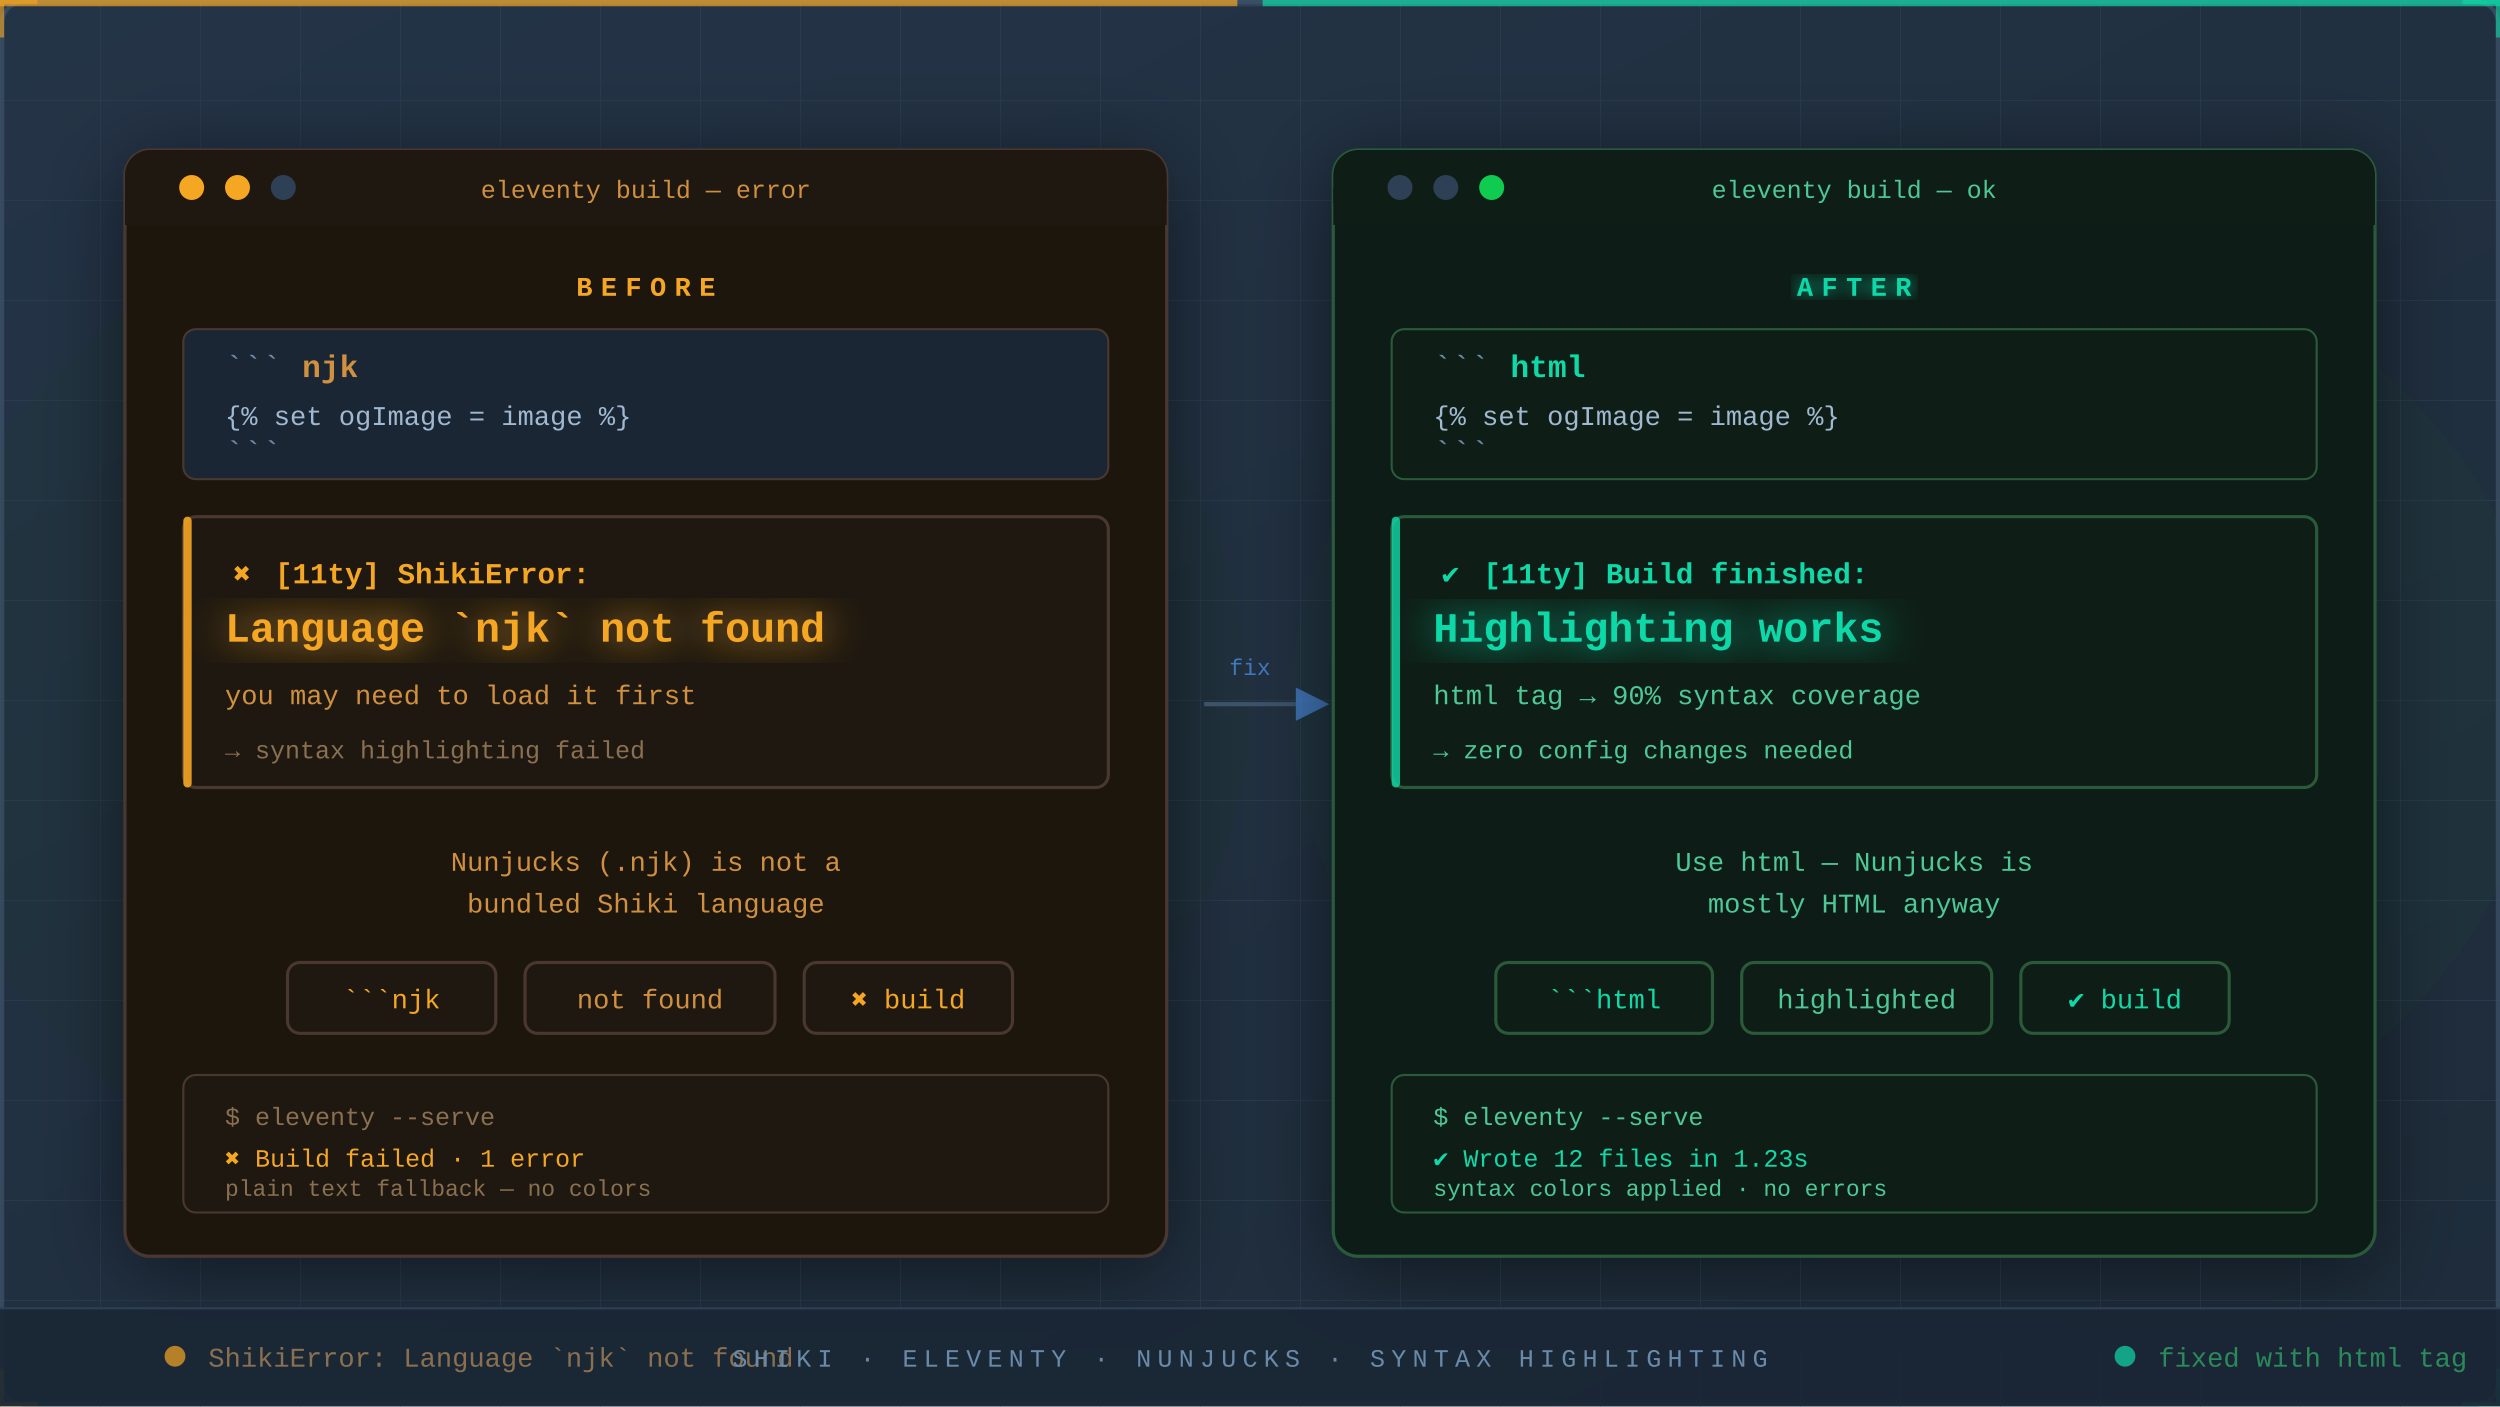
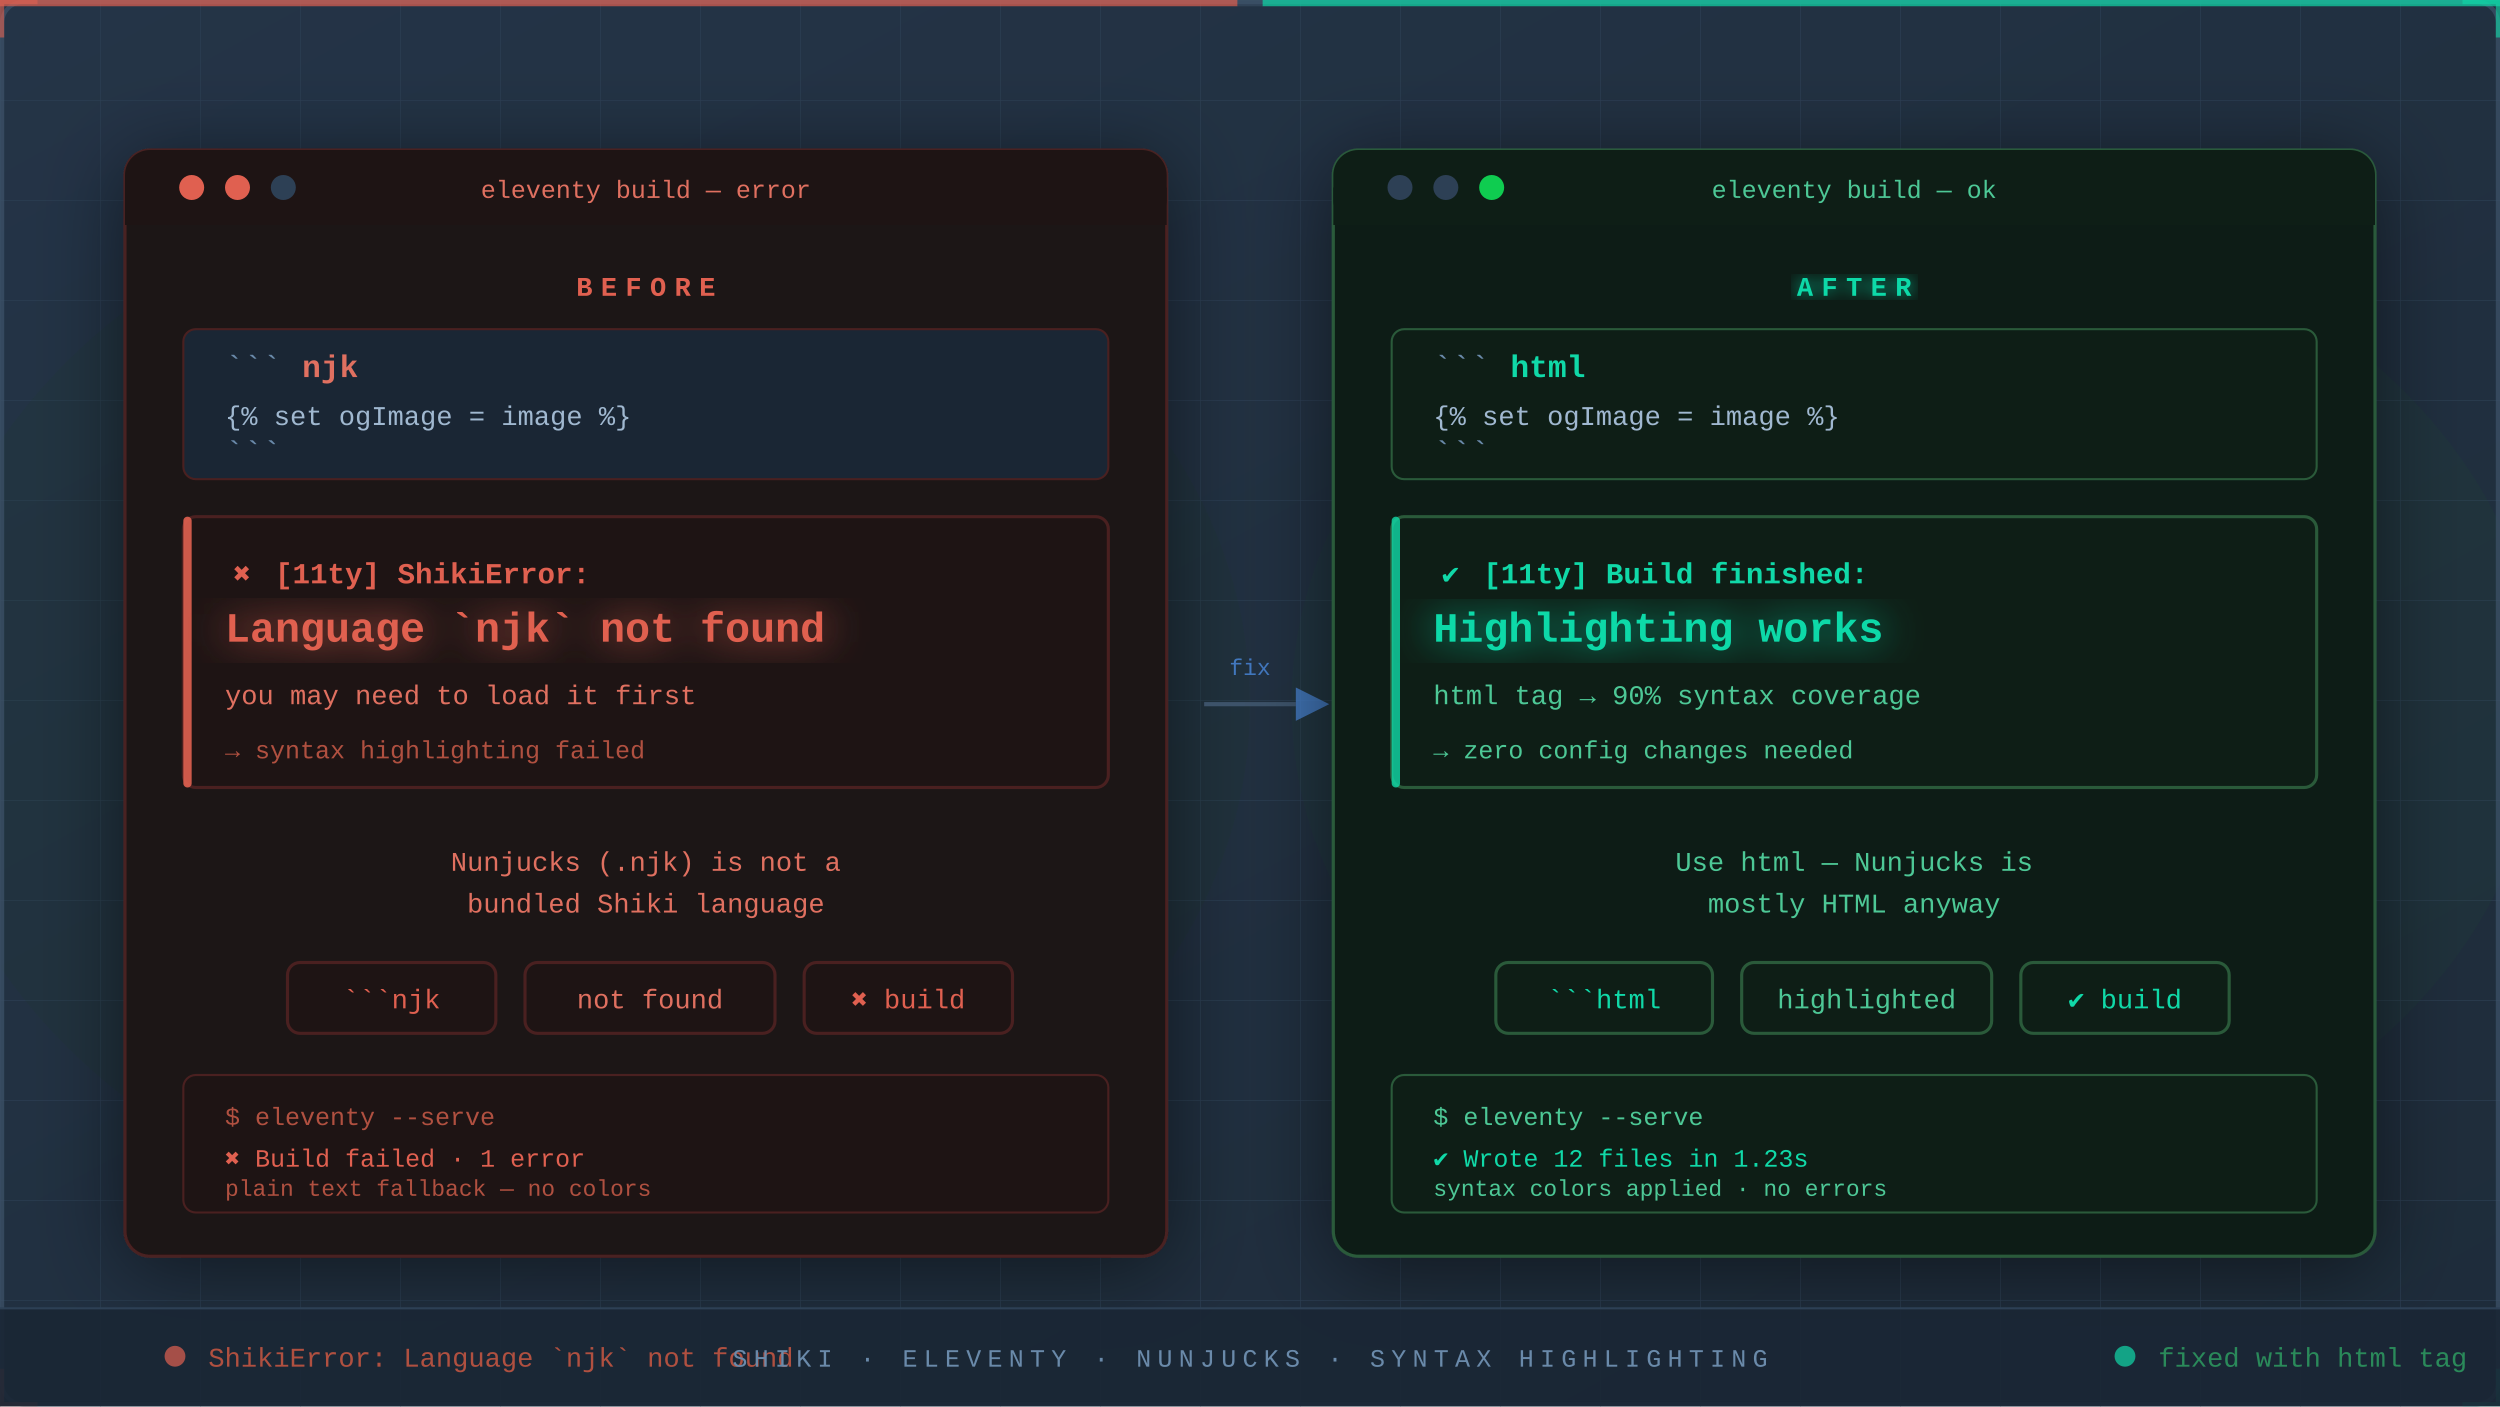
<svg xmlns="http://www.w3.org/2000/svg" width="1200" height="675" viewBox="0 0 1200 675">
  <defs>
    <linearGradient id="bg" x1="0%" y1="0%" x2="100%" y2="100%">
      <stop offset="0%" style="stop-color:#243447" />
      <stop offset="100%" style="stop-color:#1E2C3A" />
    </linearGradient>
    <linearGradient id="leftPanel" x1="0%" y1="0%" x2="0%" y2="100%">
-       <stop offset="0%" style="stop-color:#1E1810" />
-       <stop offset="100%" style="stop-color:#1E1810" />
+       <stop offset="0%" style="stop-color:#1E1414" />
+       <stop offset="100%" style="stop-color:#1E1414" />
    </linearGradient>
    <linearGradient id="rightPanel" x1="0%" y1="0%" x2="0%" y2="100%">
      <stop offset="0%" style="stop-color:#0E1E16" />
      <stop offset="100%" style="stop-color:#0E1E16" />
    </linearGradient>
    <pattern id="grid" width="48" height="48" patternUnits="userSpaceOnUse">
      <path d="M 48 0 L 0 0 0 48" fill="none" stroke="#2D4055" stroke-width="0.6" />
    </pattern>
    <filter id="redGlow" x="-30%" y="-30%" width="160%" height="160%">
      <feGaussianBlur stdDeviation="10" result="blur" />
      <feMerge>
        <feMergeNode in="blur" />
        <feMergeNode in="SourceGraphic" />
      </feMerge>
    </filter>
    <filter id="mintGlow" x="-30%" y="-30%" width="160%" height="160%">
      <feGaussianBlur stdDeviation="10" result="blur" />
      <feMerge>
        <feMergeNode in="blur" />
        <feMergeNode in="SourceGraphic" />
      </feMerge>
    </filter>
    <filter id="softShadow">
      <feDropShadow dx="0" dy="6" stdDeviation="20" flood-color="#000" flood-opacity="0.5" />
    </filter>
    <filter id="subtleGlow" x="-5%" y="-20%" width="110%" height="140%">
      <feGaussianBlur stdDeviation="4" result="blur" />
      <feMerge>
        <feMergeNode in="blur" />
        <feMergeNode in="SourceGraphic" />
      </feMerge>
    </filter>
    <filter id="outerLift" x="-2%" y="-2%" width="104%" height="104%">
      <feDropShadow dx="0" dy="4" stdDeviation="12" flood-color="#000" flood-opacity="0.18" />
    </filter>
  </defs>
  <rect width="1200" height="675" fill="url(#bg)" />
  <rect width="1200" height="675" fill="url(#grid)" />
  <ellipse cx="280" cy="338" rx="320" ry="260" fill="#1A3A20" opacity="0.12" />
  <ellipse cx="920" cy="338" rx="300" ry="240" fill="#1A4A30" opacity="0.14" />
  <rect x="1" y="1" width="1198" height="673" rx="10" ry="10" fill="none" stroke="#3D536A" stroke-width="2" opacity="0.7" filter="url(#outerLift)" />
-   <path d="M 1 18 L 1 1 L 18 1" fill="none" stroke="#F5A623" stroke-width="2" opacity="0.6" />
+   <path d="M 1 18 L 1 1 L 18 1" fill="none" stroke="#E06050" stroke-width="2" opacity="0.6" />
  <path d="M 1182 1 L 1199 1 L 1199 18" fill="none" stroke="#10D9A8" stroke-width="2" opacity="0.6" />
-   <path d="M 1 657 L 1 674 L 18 674" fill="none" stroke="#F5A623" stroke-width="2" opacity="0.5" />
+   <path d="M 1 657 L 1 674 L 18 674" fill="none" stroke="#E06050" stroke-width="2" opacity="0.5" />
  <path d="M 1182 674 L 1199 674 L 1199 657" fill="none" stroke="#10D9A8" stroke-width="2" opacity="0.5" />
-   <rect x="0" y="0" width="594" height="3" fill="#F5A623" opacity="0.7" />
+   <rect x="0" y="0" width="594" height="3" fill="#E06050" opacity="0.7" />
  <rect x="606" y="0" width="594" height="3" fill="#10D9A8" opacity="0.7" />
  <rect x="594" y="0" width="12" height="3" fill="#3D536A" opacity="0.5" />
-   <rect x="60" y="72" width="500" height="531" rx="12" fill="url(#leftPanel)" stroke="#4A3830" stroke-width="1.5" filter="url(#softShadow)" />
-   <rect x="60" y="72" width="500" height="36" rx="12" fill="#1E1810" />
-   <rect x="60" y="90" width="500" height="18" fill="#1E1810" />
-   <circle cx="92" cy="90" r="6" fill="#F5A623" />
-   <circle cx="114" cy="90" r="6" fill="#F5A623" />
+   <rect x="60" y="72" width="500" height="531" rx="12" fill="url(#leftPanel)" stroke="#4A2020" stroke-width="1.5" filter="url(#softShadow)" />
+   <rect x="60" y="72" width="500" height="36" rx="12" fill="#1E1414" />
+   <rect x="60" y="90" width="500" height="18" fill="#1E1414" />
+   <circle cx="92" cy="90" r="6" fill="#E06050" />
+   <circle cx="114" cy="90" r="6" fill="#E06050" />
  <circle cx="136" cy="90" r="6" fill="#2D4055" />
-   <text x="310" y="95" font-family="'Courier New', Courier, monospace" font-size="12" fill="#D09040" text-anchor="middle">eleventy build — error</text>
-   <text x="310" y="142" font-family="'Courier New', Courier, monospace" font-size="13" font-weight="bold" fill="#F5A623" text-anchor="middle" letter-spacing="4">BEFORE</text>
-   <rect x="88" y="158" width="444" height="72" rx="6" fill="#1A2634" stroke="#4A3830" stroke-width="1" />
+   <text x="310" y="95" font-family="'Courier New', Courier, monospace" font-size="12" fill="#E07060" text-anchor="middle">eleventy build — error</text>
+   <text x="310" y="142" font-family="'Courier New', Courier, monospace" font-size="13" font-weight="bold" fill="#E06050" text-anchor="middle" letter-spacing="4">BEFORE</text>
+   <rect x="88" y="158" width="444" height="72" rx="6" fill="#1A2634" stroke="#4A2020" stroke-width="1" />
  <text x="108" y="181" font-family="'Courier New', Courier, monospace" font-size="15" fill="#6A8AAA">```</text>
-   <text x="145" y="181" font-family="'Courier New', Courier, monospace" font-size="15" fill="#D09040" font-weight="bold">njk</text>
+   <text x="145" y="181" font-family="'Courier New', Courier, monospace" font-size="15" fill="#E07060" font-weight="bold">njk</text>
  <text x="108" y="204" font-family="'Courier New', Courier, monospace" font-size="13" fill="#A0B8D0">{% set ogImage = image %}</text>
  <text x="108" y="222" font-family="'Courier New', Courier, monospace" font-size="15" fill="#6A8AAA">```</text>
-   <rect x="88" y="248" width="444" height="130" rx="6" fill="#1E1810" stroke="#4A3830" stroke-width="1.5" />
-   <rect x="88" y="248" width="4" height="130" rx="2" fill="#F5A623" opacity="0.9" />
-   <text x="112" y="280" font-family="'Courier New', Courier, monospace" font-size="14" fill="#F5A623">✖</text>
-   <text x="132" y="280" font-family="'Courier New', Courier, monospace" font-size="14" fill="#F5A623" font-weight="bold">[11ty] ShikiError:</text>
-   <text x="108" y="308" font-family="'Courier New', Courier, monospace" font-size="20" fill="#F5A623" font-weight="bold" filter="url(#redGlow)">Language `njk` not found</text>
-   <text x="108" y="338" font-family="'Courier New', Courier, monospace" font-size="13" fill="#D09040">you may need to load it first</text>
-   <text x="108" y="364" font-family="'Courier New', Courier, monospace" font-size="12" fill="#8A7050">→ syntax highlighting failed</text>
-   <text x="310" y="418" font-family="'Courier New', Courier, monospace" font-size="13" fill="#D09040" text-anchor="middle">Nunjucks (.njk) is not a</text>
-   <text x="310" y="438" font-family="'Courier New', Courier, monospace" font-size="13" fill="#D09040" text-anchor="middle">bundled Shiki language</text>
-   <rect x="138" y="462" width="100" height="34" rx="6" fill="#1E1810" stroke="#4A3830" stroke-width="1.5" />
-   <text x="188" y="484" font-family="'Courier New', Courier, monospace" font-size="13" fill="#F5A623" text-anchor="middle">```njk</text>
-   <rect x="252" y="462" width="120" height="34" rx="6" fill="#1E1810" stroke="#4A3830" stroke-width="1.5" />
-   <text x="312" y="484" font-family="'Courier New', Courier, monospace" font-size="13" fill="#D09040" text-anchor="middle">not found</text>
-   <rect x="386" y="462" width="100" height="34" rx="6" fill="#1E1810" stroke="#4A3830" stroke-width="1.5" />
-   <text x="436" y="484" font-family="'Courier New', Courier, monospace" font-size="13" fill="#F5A623" text-anchor="middle">✖ build</text>
-   <rect x="88" y="516" width="444" height="66" rx="6" fill="#1E1810" stroke="#4A3830" stroke-width="1" />
-   <text x="108" y="540" font-family="'Courier New', Courier, monospace" font-size="12" fill="#8A7050">$ eleventy --serve</text>
-   <text x="108" y="560" font-family="'Courier New', Courier, monospace" font-size="12" fill="#F5A623">✖ Build failed · 1 error</text>
-   <text x="108" y="574" font-family="'Courier New', Courier, monospace" font-size="11" fill="#8A7050">plain text fallback — no colors</text>
+   <rect x="88" y="248" width="444" height="130" rx="6" fill="#1E1414" stroke="#4A2020" stroke-width="1.5" />
+   <rect x="88" y="248" width="4" height="130" rx="2" fill="#E06050" opacity="0.9" />
+   <text x="112" y="280" font-family="'Courier New', Courier, monospace" font-size="14" fill="#E06050">✖</text>
+   <text x="132" y="280" font-family="'Courier New', Courier, monospace" font-size="14" fill="#E06050" font-weight="bold">[11ty] ShikiError:</text>
+   <text x="108" y="308" font-family="'Courier New', Courier, monospace" font-size="20" fill="#E06050" font-weight="bold" filter="url(#redGlow)">Language `njk` not found</text>
+   <text x="108" y="338" font-family="'Courier New', Courier, monospace" font-size="13" fill="#E07060">you may need to load it first</text>
+   <text x="108" y="364" font-family="'Courier New', Courier, monospace" font-size="12" fill="#B05040">→ syntax highlighting failed</text>
+   <text x="310" y="418" font-family="'Courier New', Courier, monospace" font-size="13" fill="#E07060" text-anchor="middle">Nunjucks (.njk) is not a</text>
+   <text x="310" y="438" font-family="'Courier New', Courier, monospace" font-size="13" fill="#E07060" text-anchor="middle">bundled Shiki language</text>
+   <rect x="138" y="462" width="100" height="34" rx="6" fill="#1E1414" stroke="#4A2020" stroke-width="1.5" />
+   <text x="188" y="484" font-family="'Courier New', Courier, monospace" font-size="13" fill="#E06050" text-anchor="middle">```njk</text>
+   <rect x="252" y="462" width="120" height="34" rx="6" fill="#1E1414" stroke="#4A2020" stroke-width="1.5" />
+   <text x="312" y="484" font-family="'Courier New', Courier, monospace" font-size="13" fill="#E07060" text-anchor="middle">not found</text>
+   <rect x="386" y="462" width="100" height="34" rx="6" fill="#1E1414" stroke="#4A2020" stroke-width="1.5" />
+   <text x="436" y="484" font-family="'Courier New', Courier, monospace" font-size="13" fill="#E06050" text-anchor="middle">✖ build</text>
+   <rect x="88" y="516" width="444" height="66" rx="6" fill="#1E1414" stroke="#4A2020" stroke-width="1" />
+   <text x="108" y="540" font-family="'Courier New', Courier, monospace" font-size="12" fill="#B05040">$ eleventy --serve</text>
+   <text x="108" y="560" font-family="'Courier New', Courier, monospace" font-size="12" fill="#E06050">✖ Build failed · 1 error</text>
+   <text x="108" y="574" font-family="'Courier New', Courier, monospace" font-size="11" fill="#B05040">plain text fallback — no colors</text>
  <line x1="578" y1="338" x2="622" y2="338" stroke="#3D536A" stroke-width="2" />
  <polygon points="622,330 638,338 622,346" fill="#4A8AE0" opacity="0.7" />
  <text x="600" y="324" font-family="'Courier New', Courier, monospace" font-size="11" fill="#4A8AE0" text-anchor="middle" opacity="0.8">fix</text>
  <rect x="640" y="72" width="500" height="531" rx="12" fill="url(#rightPanel)" stroke="#2A5A3A" stroke-width="1.5" filter="url(#softShadow)" />
  <rect x="640" y="72" width="500" height="36" rx="12" fill="#0E1E16" />
  <rect x="640" y="90" width="500" height="18" fill="#0E1E16" />
  <circle cx="672" cy="90" r="6" fill="#2D4055" />
  <circle cx="694" cy="90" r="6" fill="#2D4055" />
  <circle cx="716" cy="90" r="6" fill="#0FCC50" />
  <text x="890" y="95" font-family="'Courier New', Courier, monospace" font-size="12" fill="#4DC896" text-anchor="middle">eleventy build — ok</text>
  <text x="890" y="142" font-family="'Courier New', Courier, monospace" font-size="13" font-weight="bold" fill="#10D9A8" text-anchor="middle" letter-spacing="4" filter="url(#subtleGlow)">AFTER</text>
  <rect x="668" y="158" width="444" height="72" rx="6" fill="#0E1E16" stroke="#2A5A3A" stroke-width="1" />
  <text x="688" y="181" font-family="'Courier New', Courier, monospace" font-size="15" fill="#6A8AAA">```</text>
  <text x="725" y="181" font-family="'Courier New', Courier, monospace" font-size="15" fill="#10D9A8" font-weight="bold">html</text>
  <text x="688" y="204" font-family="'Courier New', Courier, monospace" font-size="13" fill="#A0B8D0">{% set ogImage = image %}</text>
  <text x="688" y="222" font-family="'Courier New', Courier, monospace" font-size="15" fill="#6A8AAA">```</text>
  <rect x="668" y="248" width="444" height="130" rx="6" fill="#0E1E16" stroke="#2A5A3A" stroke-width="1.5" />
  <rect x="668" y="248" width="4" height="130" rx="2" fill="#10D9A8" opacity="0.8" />
  <text x="692" y="280" font-family="'Courier New', Courier, monospace" font-size="14" fill="#10D9A8">✔</text>
  <text x="712" y="280" font-family="'Courier New', Courier, monospace" font-size="14" fill="#10D9A8" font-weight="bold">[11ty] Build finished:</text>
  <text x="688" y="308" font-family="'Courier New', Courier, monospace" font-size="20" fill="#10D9A8" font-weight="bold" filter="url(#mintGlow)">Highlighting works</text>
  <text x="688" y="338" font-family="'Courier New', Courier, monospace" font-size="13" fill="#4DC896">html tag → 90% syntax coverage</text>
  <text x="688" y="364" font-family="'Courier New', Courier, monospace" font-size="12" fill="#4DC896">→ zero config changes needed</text>
  <text x="890" y="418" font-family="'Courier New', Courier, monospace" font-size="13" fill="#4DC896" text-anchor="middle">Use html — Nunjucks is</text>
  <text x="890" y="438" font-family="'Courier New', Courier, monospace" font-size="13" fill="#4DC896" text-anchor="middle">mostly HTML anyway</text>
  <rect x="718" y="462" width="104" height="34" rx="6" fill="#0E1E16" stroke="#2A5A3A" stroke-width="1.5" />
  <text x="770" y="484" font-family="'Courier New', Courier, monospace" font-size="13" fill="#10D9A8" text-anchor="middle">```html</text>
  <rect x="836" y="462" width="120" height="34" rx="6" fill="#0E1E16" stroke="#2A5A3A" stroke-width="1.5" />
  <text x="896" y="484" font-family="'Courier New', Courier, monospace" font-size="13" fill="#4DC896" text-anchor="middle">highlighted</text>
  <rect x="970" y="462" width="100" height="34" rx="6" fill="#0E1E16" stroke="#2A5A3A" stroke-width="1.5" />
  <text x="1020" y="484" font-family="'Courier New', Courier, monospace" font-size="13" fill="#10D9A8" text-anchor="middle">✔ build</text>
  <rect x="668" y="516" width="444" height="66" rx="6" fill="#0E1E16" stroke="#2A5A3A" stroke-width="1" />
  <text x="688" y="540" font-family="'Courier New', Courier, monospace" font-size="12" fill="#4DC896">$ eleventy --serve</text>
  <text x="688" y="560" font-family="'Courier New', Courier, monospace" font-size="12" fill="#10D9A8">✔ Wrote 12 files in 1.23s</text>
  <text x="688" y="574" font-family="'Courier New', Courier, monospace" font-size="11" fill="#4DC896">syntax colors applied · no errors</text>
  <rect x="0" y="628" width="1200" height="47" fill="#1A2634" opacity="0.9" />
  <line x1="0" y1="628" x2="1200" y2="628" stroke="#2D4055" stroke-width="1" />
-   <circle cx="84" cy="651" r="5" fill="#F5A623" opacity="0.7" />
-   <text x="100" y="656" font-family="'Courier New', Courier, monospace" font-size="13" fill="#8A7050">ShikiError: Language `njk` not found</text>
+   <circle cx="84" cy="651" r="5" fill="#E06050" opacity="0.7" />
+   <text x="100" y="656" font-family="'Courier New', Courier, monospace" font-size="13" fill="#B05040">ShikiError: Language `njk` not found</text>
  <text x="600" y="656" font-family="'Courier New', Courier, monospace" font-size="12" fill="#6A8AAA" text-anchor="middle" letter-spacing="3">SHIKI · ELEVENTY · NUNJUCKS · SYNTAX HIGHLIGHTING</text>
  <circle cx="1020" cy="651" r="5" fill="#10D9A8" opacity="0.7" />
  <text x="1036" y="656" font-family="'Courier New', Courier, monospace" font-size="13" fill="#2A8A5A">fixed with html tag</text>
</svg>
